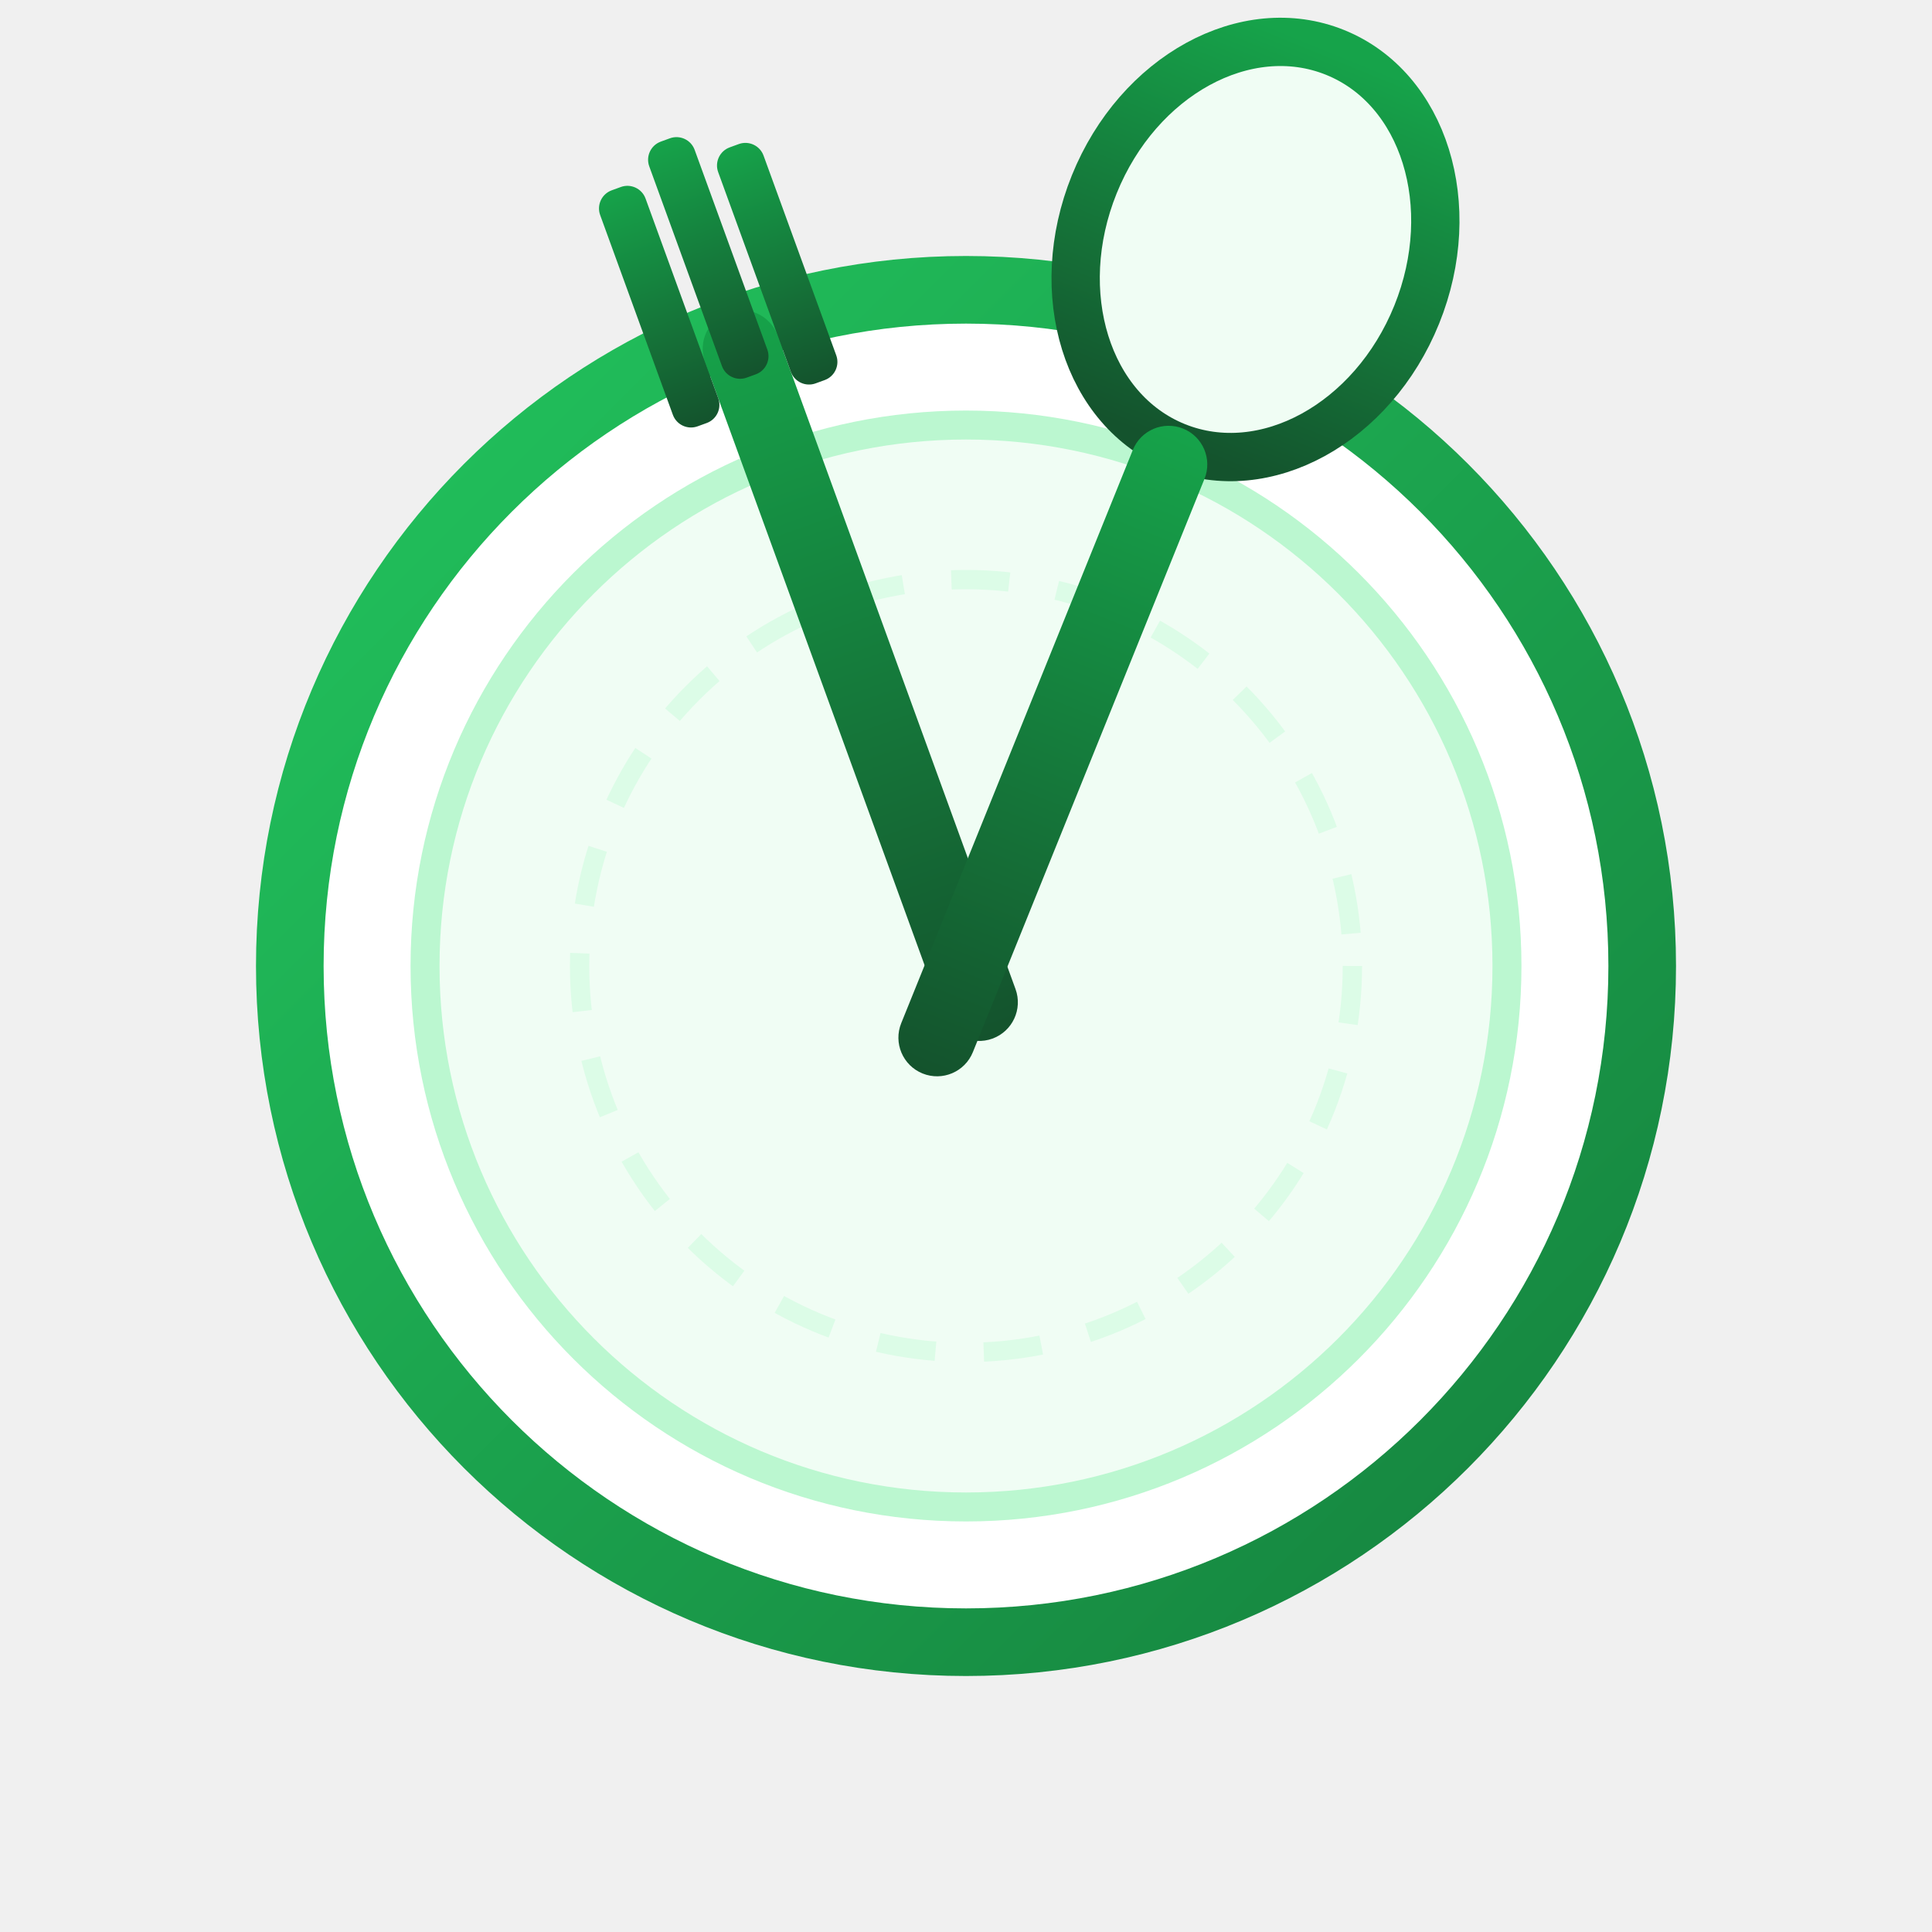
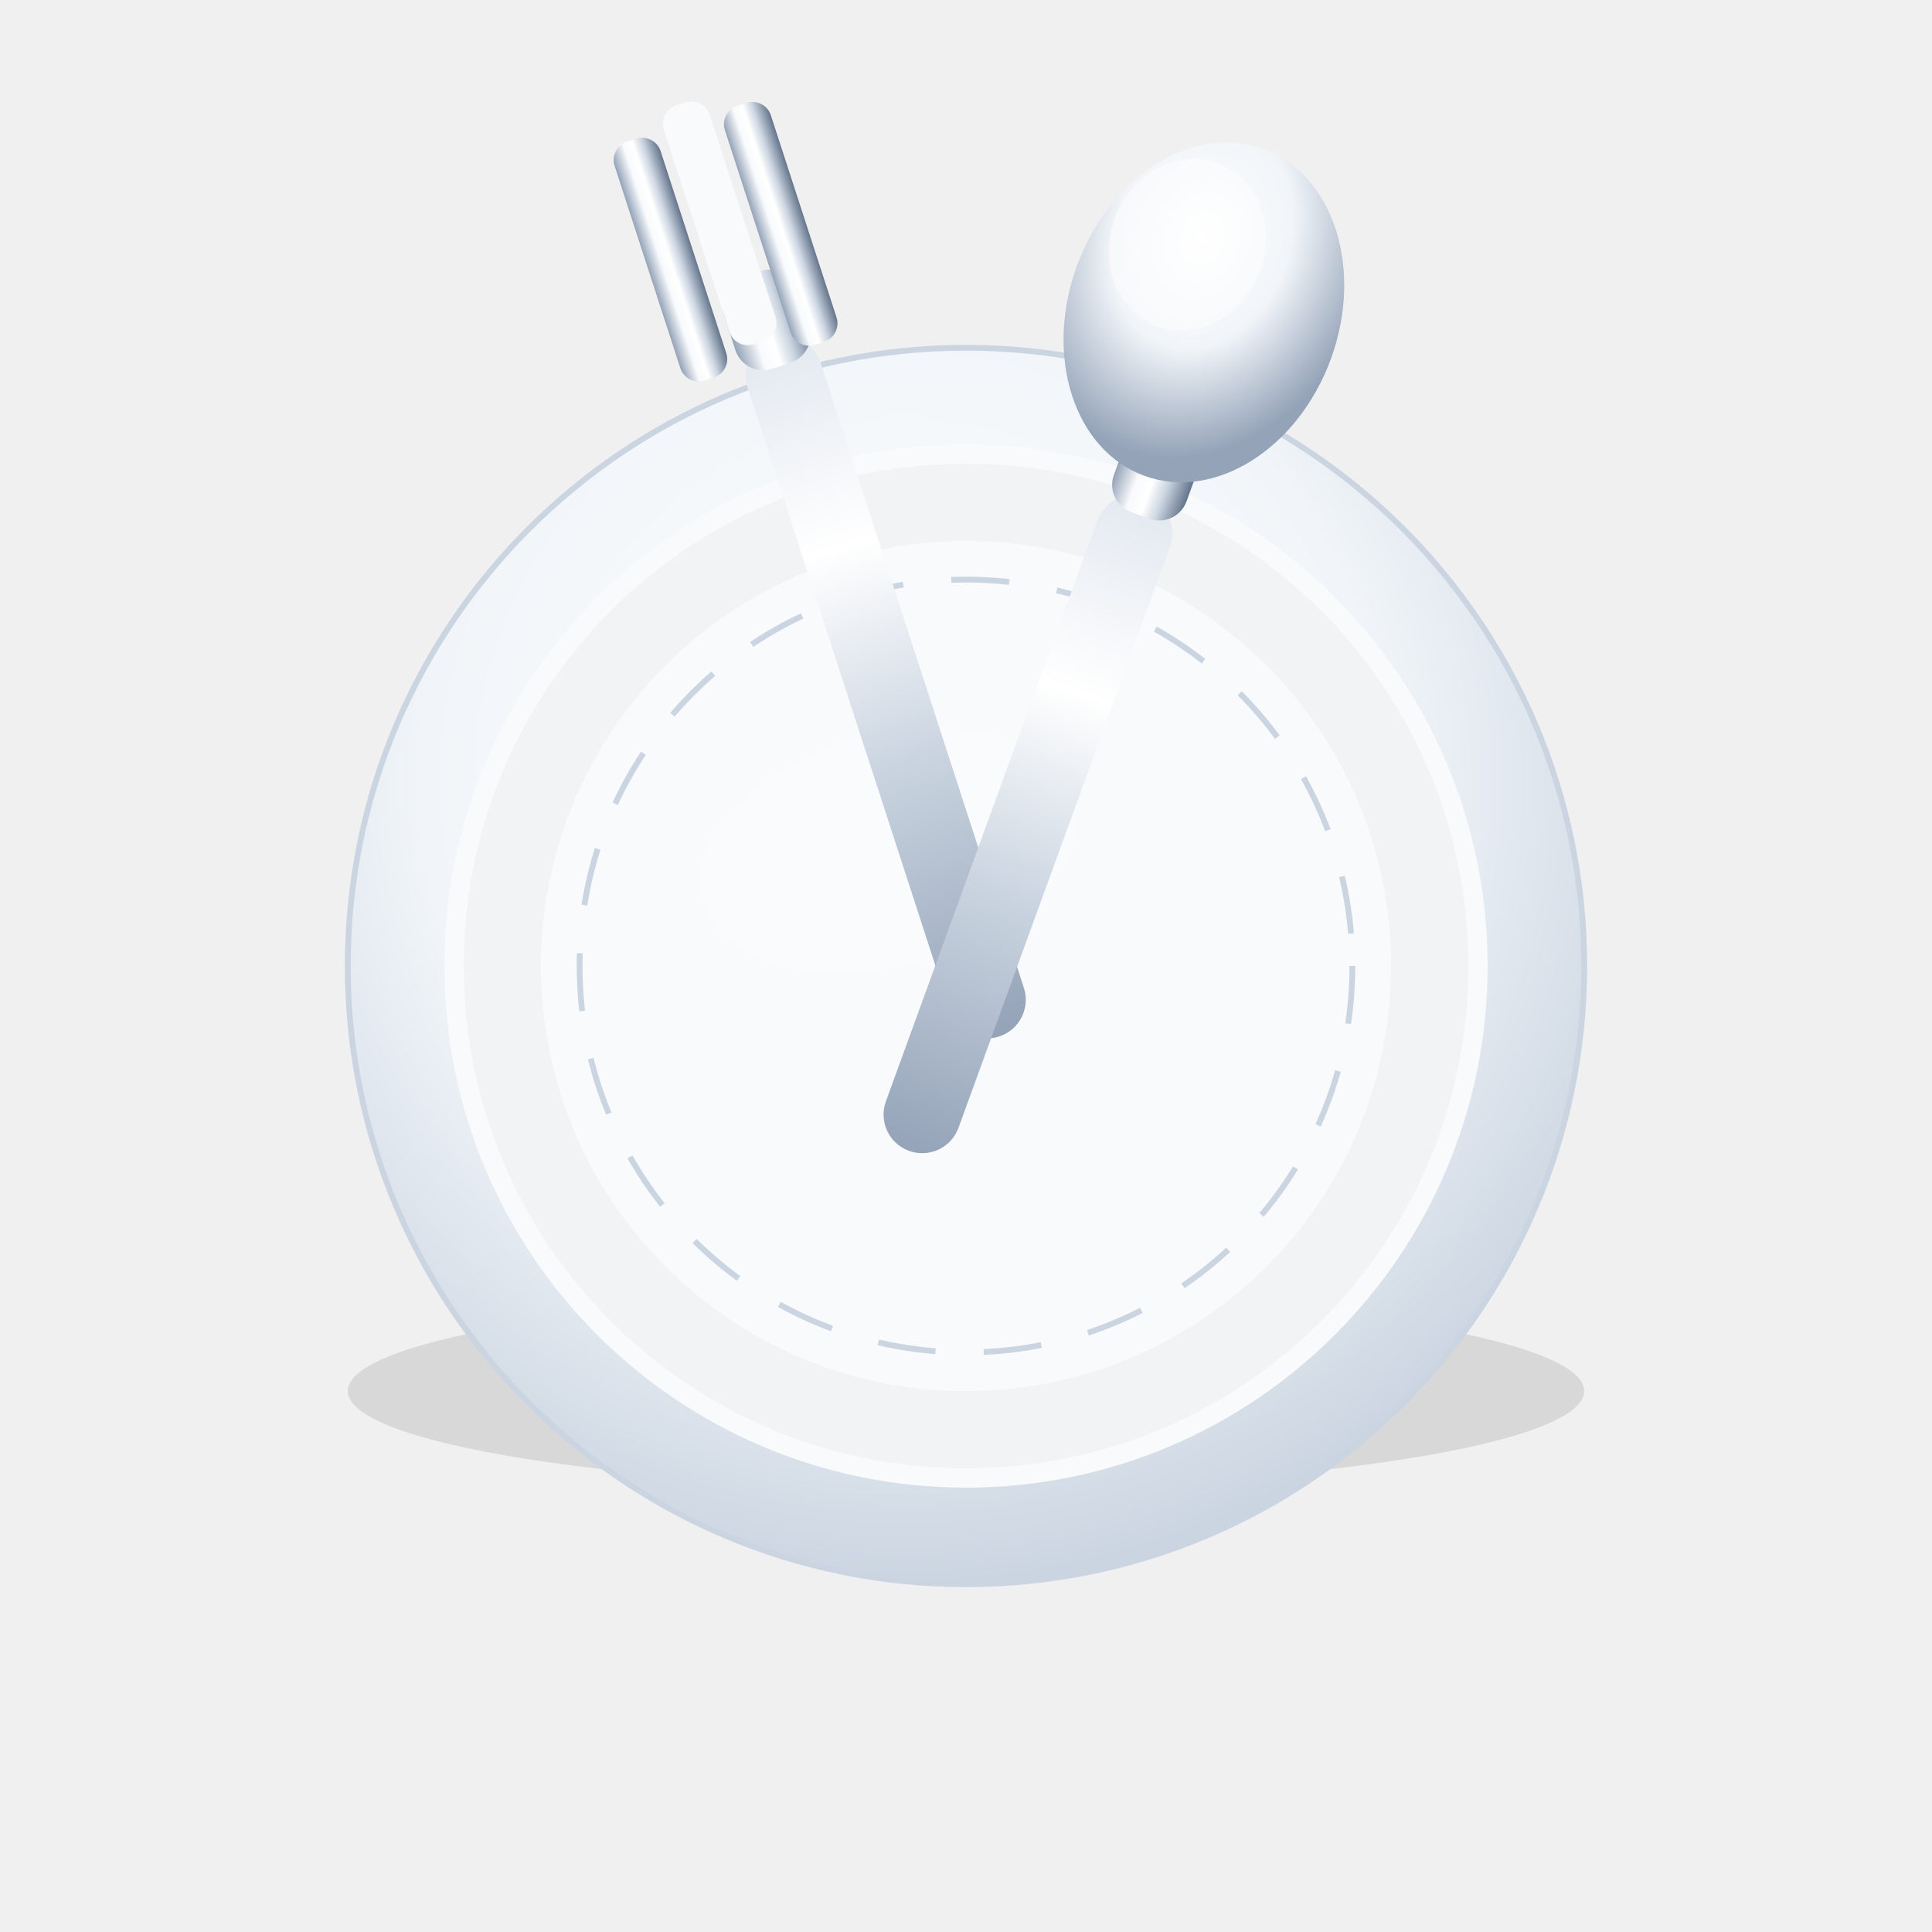
<svg xmlns="http://www.w3.org/2000/svg" viewBox="0 0 100 100" fill="none">
  <defs>
-     <linearGradient id="gp" x1="0" y1="0" x2="1" y2="1">
-       <stop offset="0%" stop-color="#22c55e" />
-       <stop offset="100%" stop-color="#15803d" />
+     <radialGradient id="pr" cx="45%" cy="35%" r="65%">
+       <stop offset="0%" stop-color="#ffffff" />
+       <stop offset="60%" stop-color="#f1f5f9" />
+       <stop offset="100%" stop-color="#cbd5e1" />
+     </radialGradient>
+     <linearGradient id="sv" x1="0" y1="0" x2="1" y2="0">
+       <stop offset="0%" stop-color="#94a3b8" />
+       <stop offset="30%" stop-color="#f8fafc" />
+       <stop offset="50%" stop-color="#ffffff" />
+       <stop offset="70%" stop-color="#cbd5e1" />
+       <stop offset="100%" stop-color="#64748b" />
    </linearGradient>
-     <linearGradient id="gl" x1="0" y1="0" x2="0" y2="1">
-       <stop offset="0%" stop-color="#16a34a" />
-       <stop offset="100%" stop-color="#14532d" />
+     <linearGradient id="sh" x1="0" y1="0" x2="0" y2="1">
+       <stop offset="0%" stop-color="#e2e8f0" />
+       <stop offset="30%" stop-color="#ffffff" />
+       <stop offset="60%" stop-color="#cbd5e1" />
+       <stop offset="100%" stop-color="#94a3b8" />
    </linearGradient>
+     <radialGradient id="sb" cx="40%" cy="30%" r="65%">
+       <stop offset="0%" stop-color="#ffffff" />
+       <stop offset="50%" stop-color="#f1f5f9" />
+       <stop offset="100%" stop-color="#94a3b8" />
+     </radialGradient>
  </defs>
-   <circle cx="50" cy="50" r="35" fill="white" stroke="url(#gp)" stroke-width="3.5" />
-   <circle cx="50" cy="50" r="28" fill="#f0fdf4" stroke="#bbf7d0" stroke-width="1.5" />
-   <circle cx="50" cy="50" r="20" fill="none" stroke="#dcfce7" stroke-width="1" stroke-dasharray="3 2.5" />
-   <g transform="translate(50,50) rotate(-20) translate(-50,-50)">
-     <rect x="48" y="14" width="4" height="40" rx="2" fill="url(#gl)" />
-     <rect x="45.5" y="6" width="2.5" height="13" rx="1" fill="url(#gl)" />
-     <rect x="48.75" y="4.5" width="2.5" height="13" rx="1" fill="url(#gl)" />
-     <rect x="52" y="6" width="2.5" height="13" rx="1" fill="url(#gl)" />
+   <ellipse cx="50" cy="72" rx="32" ry="5" fill="rgba(0,0,0,0.1)" />
+   <circle cx="50" cy="50" r="32" fill="url(#pr)" stroke="#cbd5e1" stroke-width="0.3" />
+   <circle cx="50" cy="50" r="27" fill="#f8fafc" />
+   <circle cx="50" cy="50" r="24" fill="none" stroke="rgba(0,0,0,0.03)" stroke-width="4" />
+   <circle cx="50" cy="50" r="20" fill="none" stroke="#cbd5e1" stroke-width="0.3" stroke-dasharray="3 2.5" />
+   <ellipse cx="46" cy="44" rx="10" ry="6" fill="white" opacity="0.3" transform="rotate(-15,46,44)" />
+   <g transform="translate(50,50) rotate(-18) translate(-50,-50)">
+     <rect x="48.5" y="16" width="4" height="38" rx="2" fill="url(#sh)" />
+     <rect x="48.5" y="12.5" width="4" height="5" rx="1.5" fill="url(#sv)" />
+     <rect x="45.5" y="4" width="2.5" height="13" rx="1" fill="url(#sv)" />
+     <rect x="48.5" y="3" width="2.5" height="13" rx="1" fill="#f8fafc" />
+     <rect x="51.5" y="4" width="2.5" height="13" rx="1" fill="url(#sv)" />
  </g>
-   <g transform="translate(50,50) rotate(22) translate(-50,-50)">
-     <ellipse cx="50" cy="10" rx="9" ry="11" fill="#f0fdf4" stroke="url(#gl)" stroke-width="2.5" />
-     <rect x="48" y="20" width="4" height="36" rx="2" fill="url(#gl)" />
+   <g transform="translate(50,50) rotate(20) translate(-50,-50)">
+     <rect x="48.5" y="24" width="4" height="36" rx="2" fill="url(#sh)" />
+     <rect x="48.5" y="20" width="4" height="5" rx="1.5" fill="url(#sv)" />
+     <ellipse cx="50" cy="14" rx="7" ry="9" fill="url(#sb)" />
+     <ellipse cx="48" cy="11" rx="4" ry="4.5" fill="white" opacity="0.4" />
  </g>
</svg>
